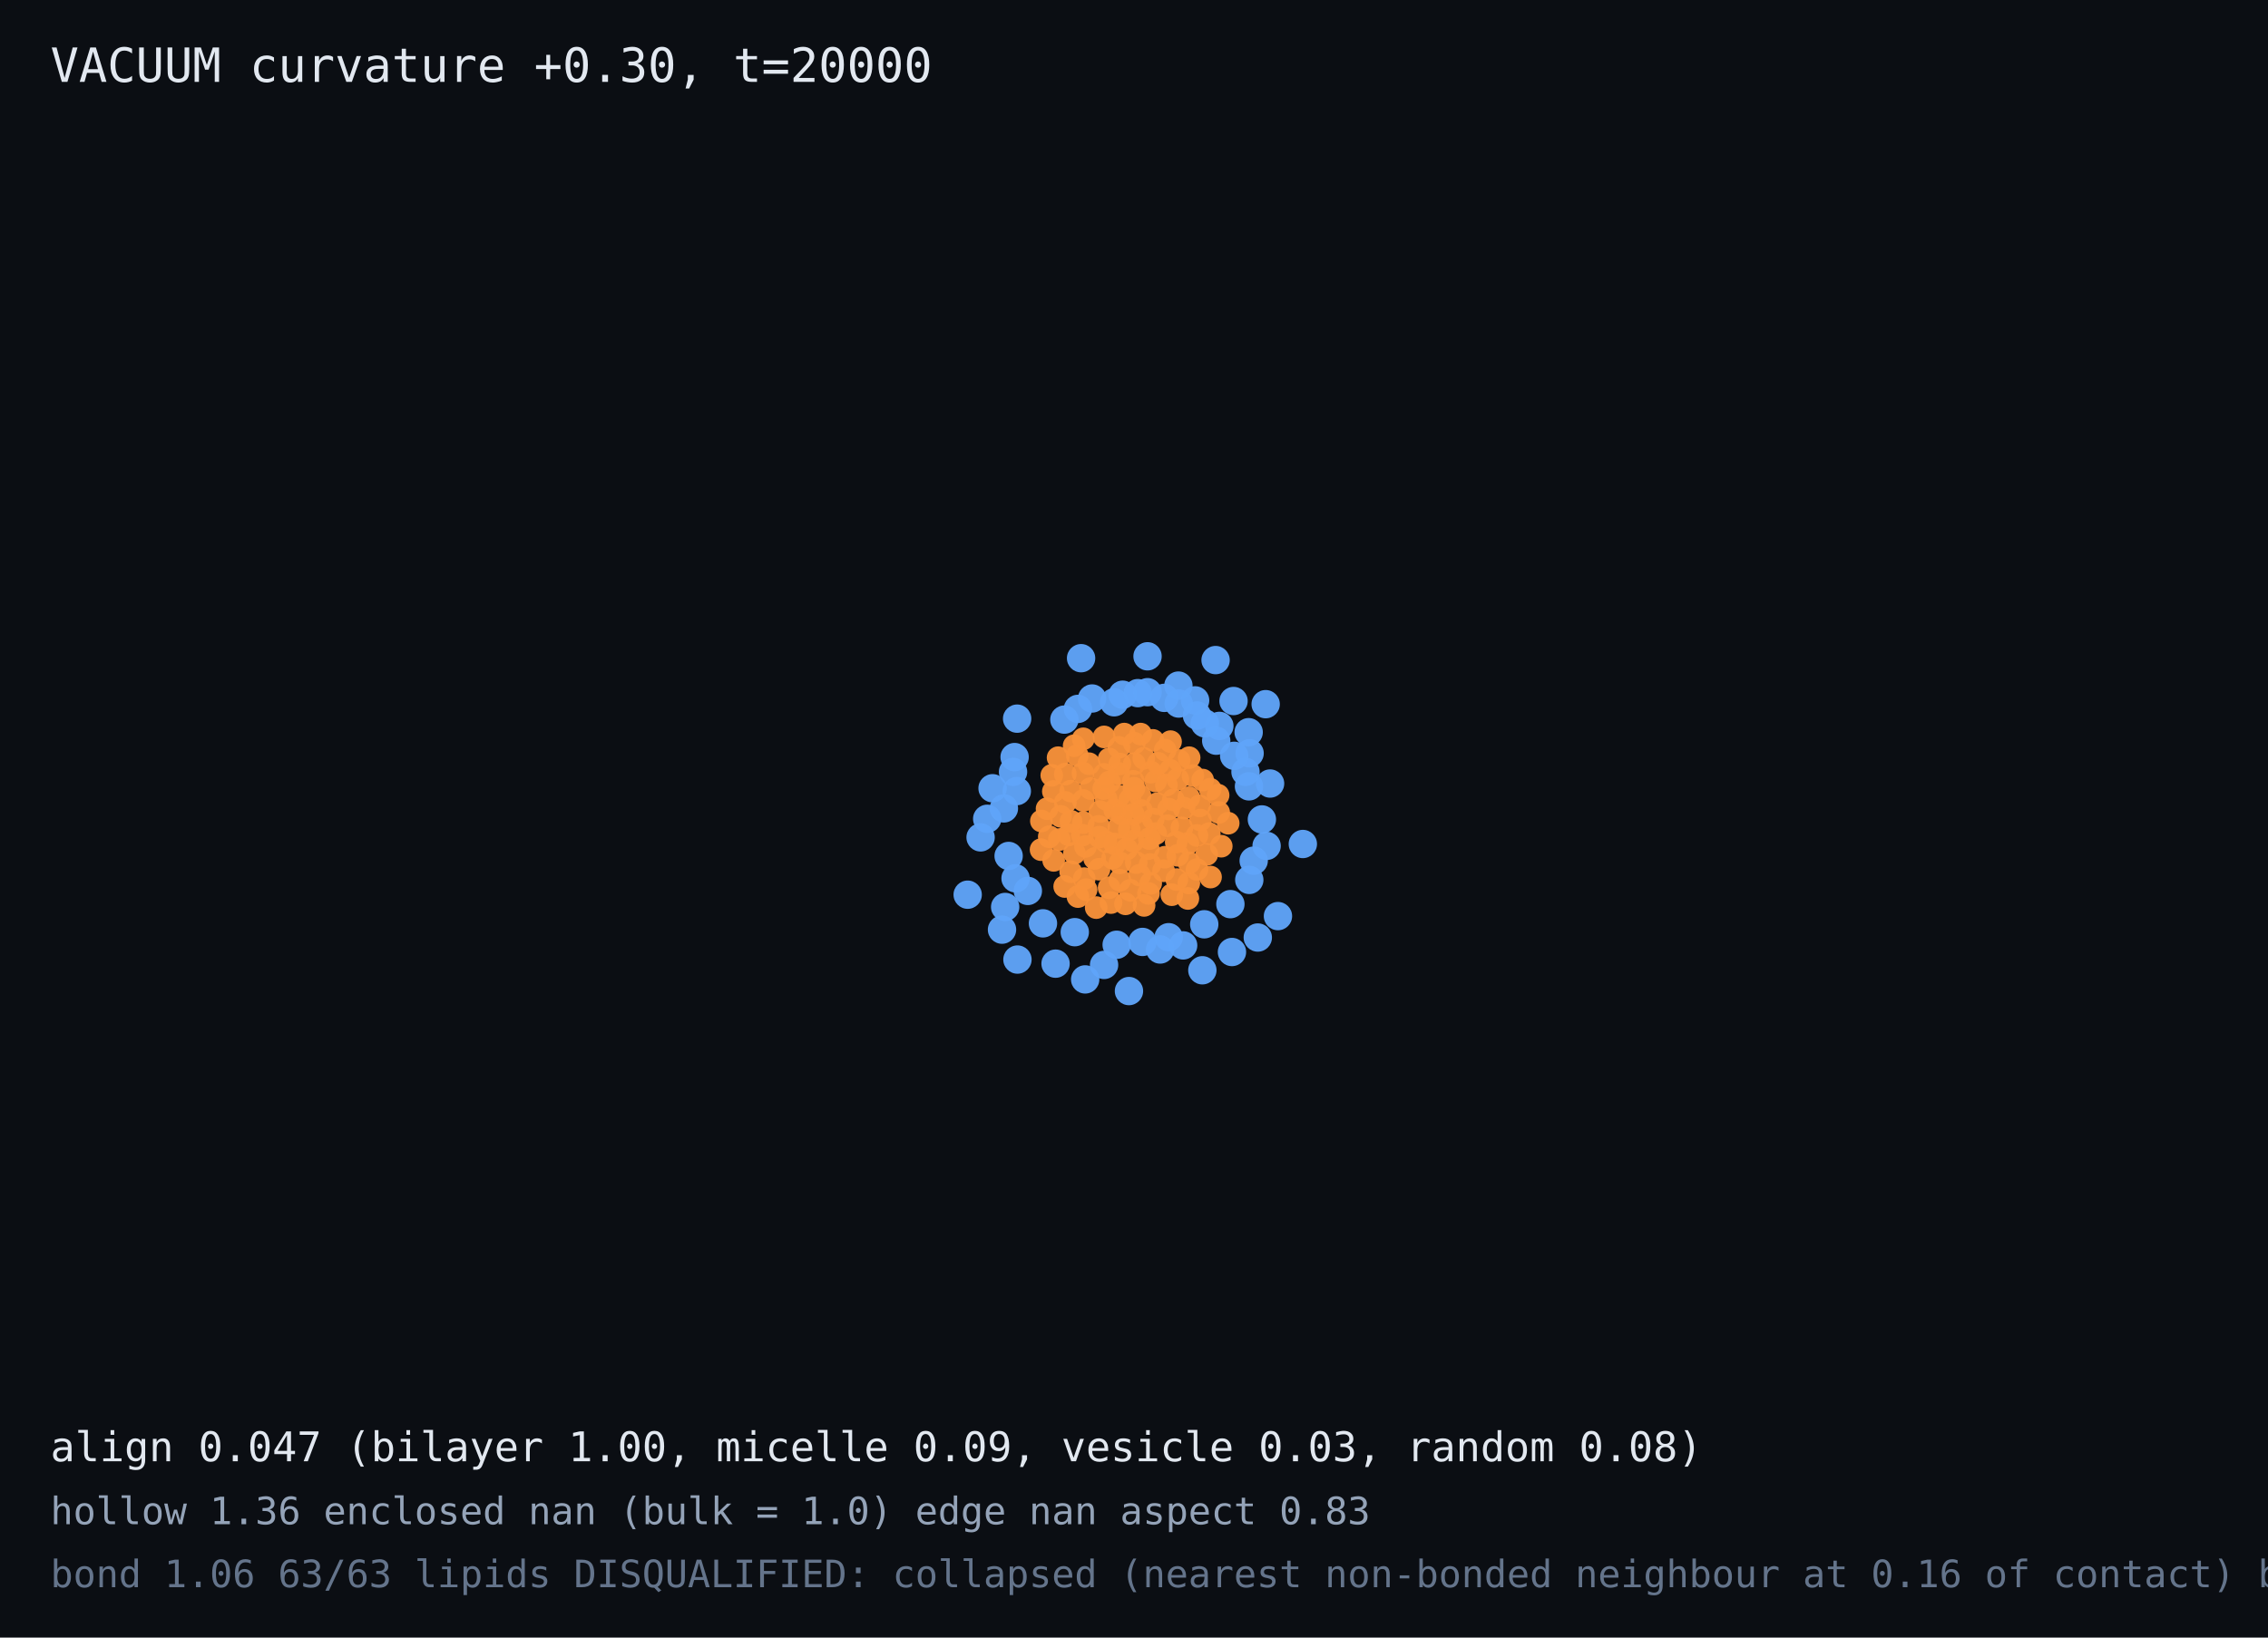
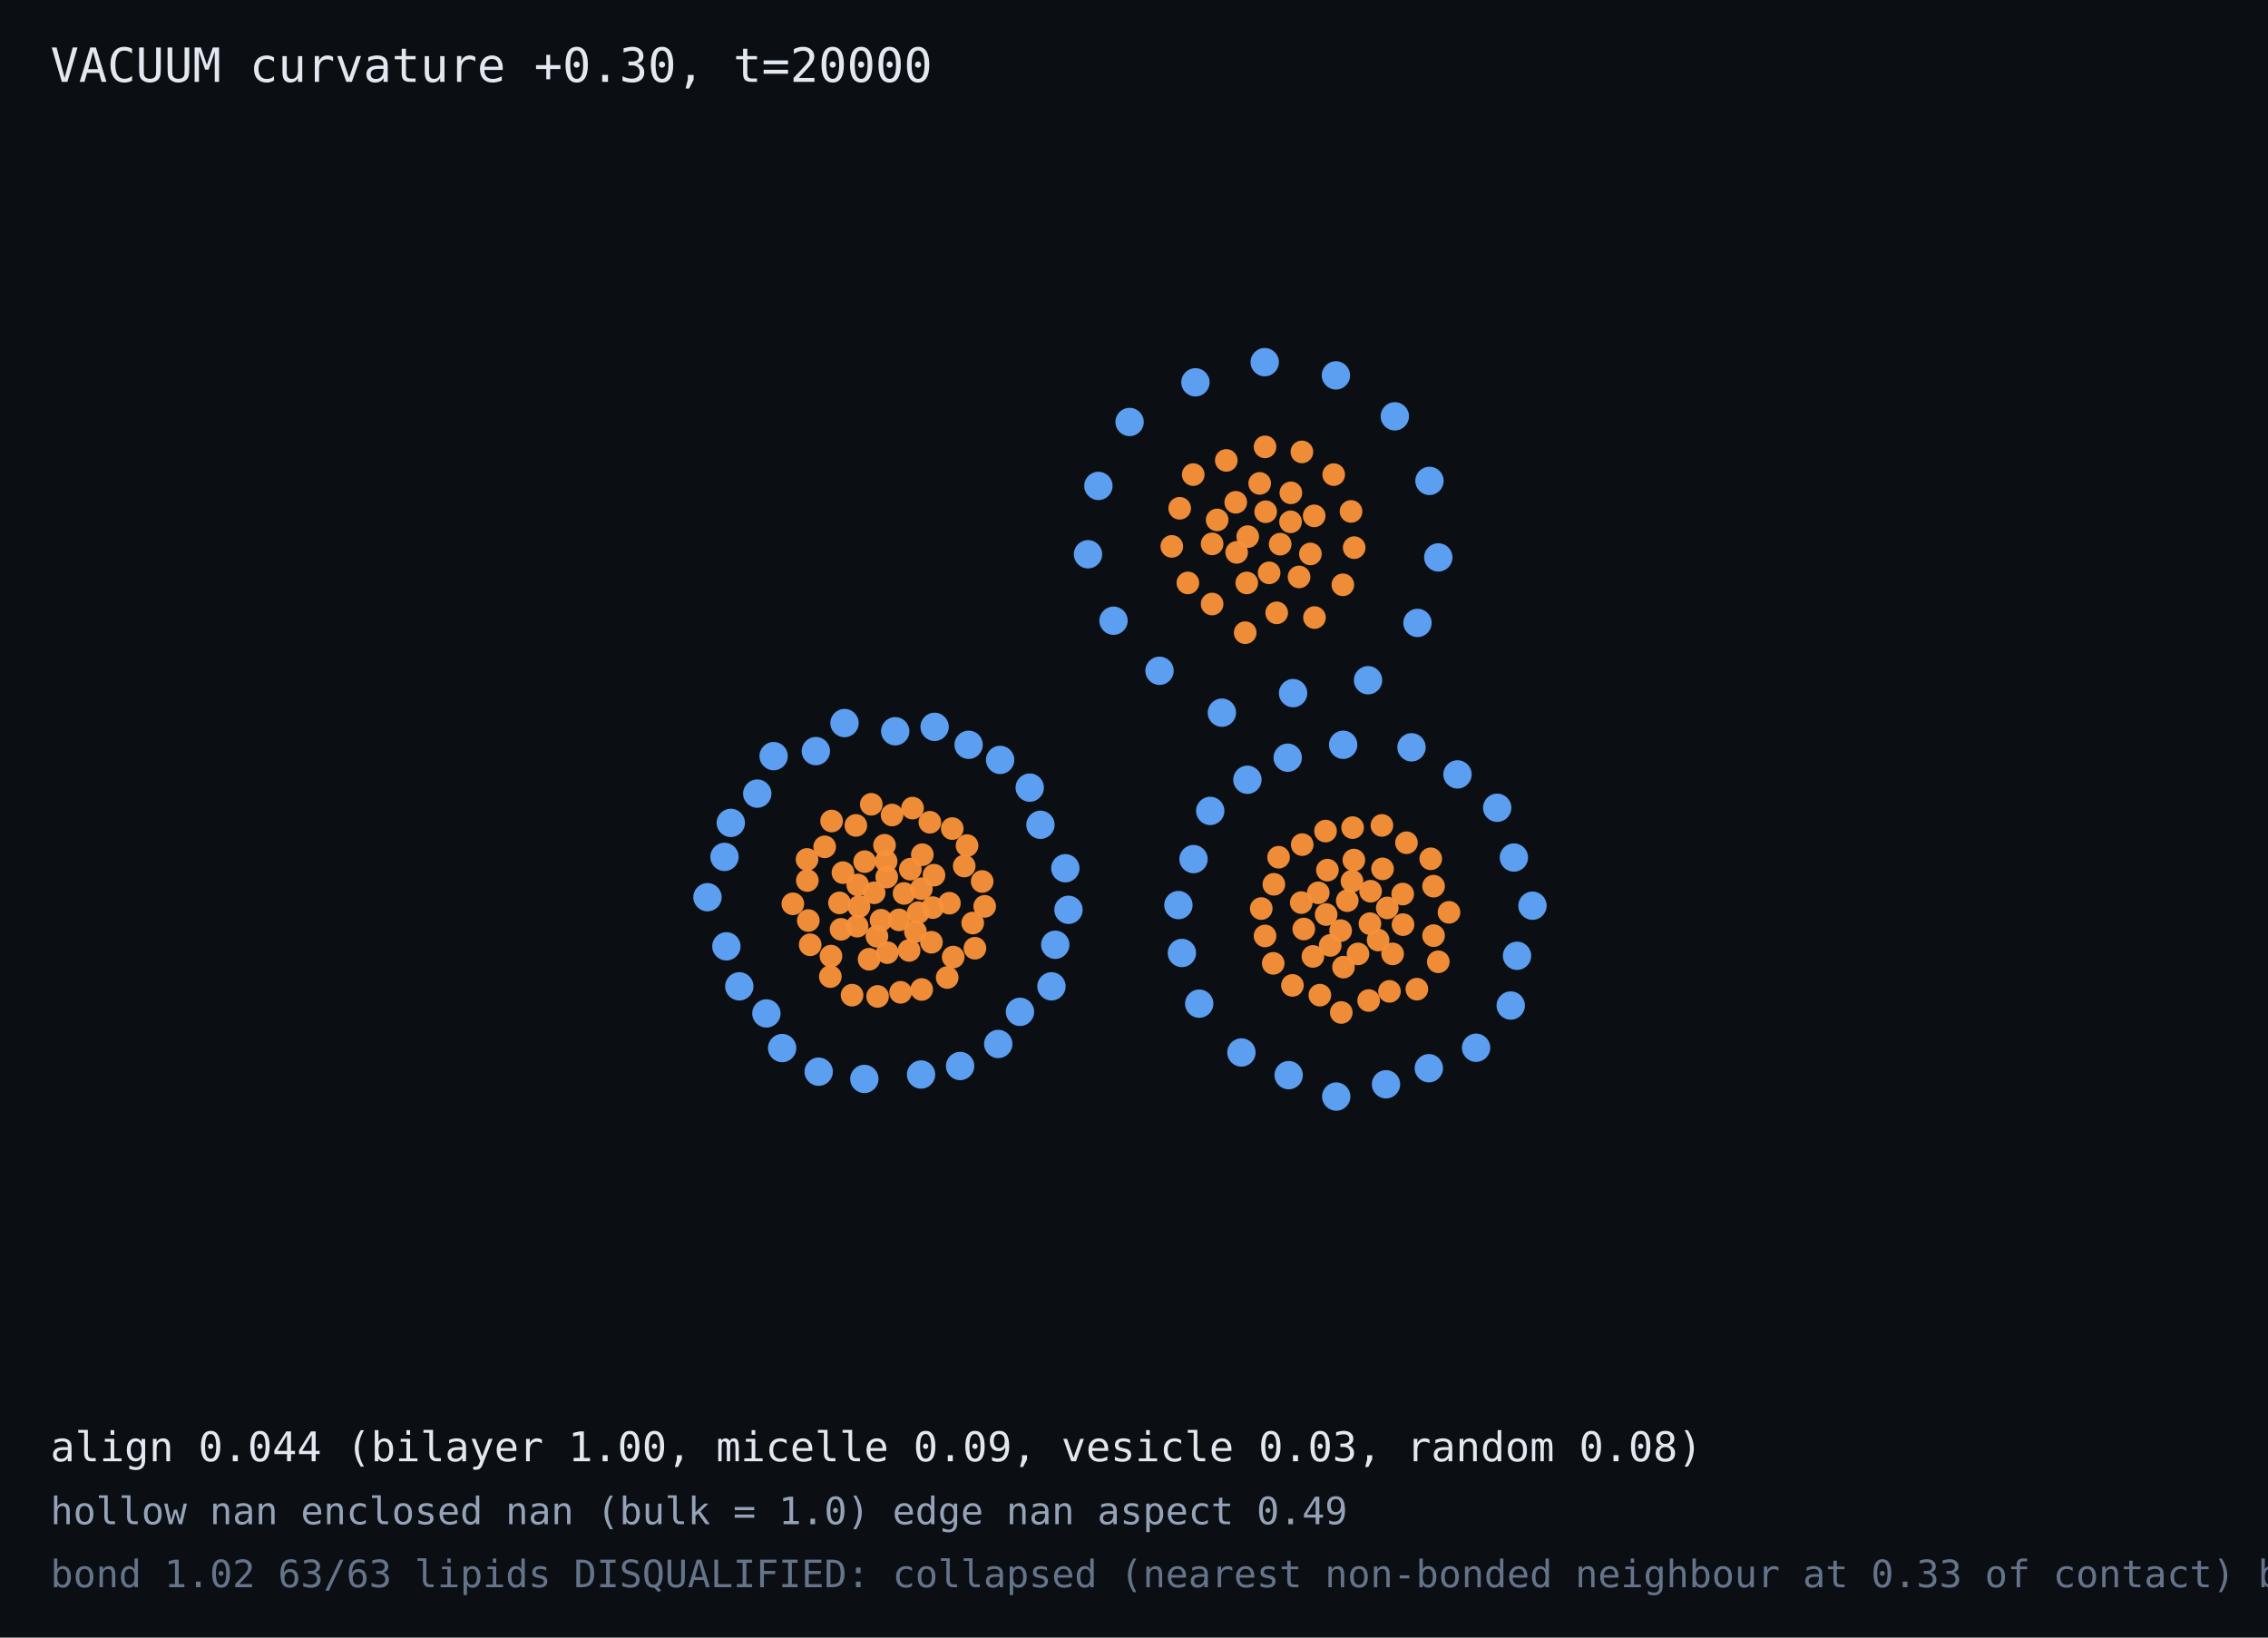
<svg xmlns="http://www.w3.org/2000/svg" width="720" height="520">
  <rect width="720" height="520" fill="#0b0e13" />
-   <circle cx="346.7" cy="221.8" r="4.5" fill="#60a5fa" opacity="0.95" />
-   <circle cx="355.2" cy="252.8" r="3.6" fill="#f9923a" opacity="0.95" />
-   <circle cx="369.8" cy="272.2" r="3.6" fill="#f9923a" opacity="0.95" />
-   <circle cx="321.6" cy="245.1" r="4.5" fill="#60a5fa" opacity="0.95" />
-   <circle cx="343.6" cy="265.2" r="3.6" fill="#f9923a" opacity="0.95" />
-   <circle cx="357.3" cy="287.0" r="3.6" fill="#f9923a" opacity="0.95" />
-   <circle cx="320.2" cy="271.8" r="4.5" fill="#60a5fa" opacity="0.95" />
-   <circle cx="348.9" cy="276.0" r="3.6" fill="#f9923a" opacity="0.95" />
-   <circle cx="372.0" cy="284.1" r="3.6" fill="#f9923a" opacity="0.95" />
-   <circle cx="362.7" cy="299.1" r="4.5" fill="#60a5fa" opacity="0.95" />
-   <circle cx="380.0" cy="276.1" r="3.6" fill="#f9923a" opacity="0.95" />
-   <circle cx="386.7" cy="252.5" r="3.6" fill="#f9923a" opacity="0.95" />
-   <circle cx="395.4" cy="245.1" r="4.5" fill="#60a5fa" opacity="0.95" />
-   <circle cx="365.4" cy="245.2" r="3.6" fill="#f9923a" opacity="0.95" />
-   <circle cx="341.0" cy="236.8" r="3.6" fill="#f9923a" opacity="0.95" />
-   <circle cx="402.1" cy="268.6" r="4.5" fill="#60a5fa" opacity="0.95" />
-   <circle cx="375.9" cy="256.6" r="3.6" fill="#f9923a" opacity="0.95" />
-   <circle cx="360.1" cy="236.0" r="3.6" fill="#f9923a" opacity="0.95" />
-   <circle cx="382.5" cy="229.7" r="4.5" fill="#60a5fa" opacity="0.95" />
-   <circle cx="361.9" cy="252.7" r="3.6" fill="#f9923a" opacity="0.95" />
-   <circle cx="334.4" cy="251.3" r="3.6" fill="#f9923a" opacity="0.95" />
-   <circle cx="385.9" cy="209.6" r="4.5" fill="#60a5fa" opacity="0.95" />
-   <circle cx="371.6" cy="235.5" r="3.6" fill="#f9923a" opacity="0.95" />
-   <circle cx="366.1" cy="260.1" r="3.6" fill="#f9923a" opacity="0.95" />
-   <circle cx="390.6" cy="287.1" r="4.5" fill="#60a5fa" opacity="0.95" />
-   <circle cx="381.1" cy="260.4" r="3.6" fill="#f9923a" opacity="0.95" />
-   <circle cx="369.9" cy="238.2" r="3.6" fill="#f9923a" opacity="0.95" />
-   <circle cx="358.4" cy="314.7" r="4.5" fill="#60a5fa" opacity="0.95" />
-   <circle cx="348.0" cy="288.2" r="3.6" fill="#f9923a" opacity="0.95" />
-   <circle cx="330.5" cy="269.8" r="3.6" fill="#f9923a" opacity="0.95" />
-   <circle cx="342.2" cy="225.1" r="4.5" fill="#60a5fa" opacity="0.95" />
-   <circle cx="353.9" cy="257.2" r="3.6" fill="#f9923a" opacity="0.95" />
-   <circle cx="377.1" cy="267.8" r="3.6" fill="#f9923a" opacity="0.95" />
-   <circle cx="322.8" cy="251.2" r="4.5" fill="#60a5fa" opacity="0.95" />
-   <circle cx="349.0" cy="265.8" r="3.6" fill="#f9923a" opacity="0.95" />
-   <circle cx="363.2" cy="287.5" r="3.6" fill="#f9923a" opacity="0.95" />
-   <circle cx="350.5" cy="306.4" r="4.5" fill="#60a5fa" opacity="0.95" />
-   <circle cx="338.0" cy="281.5" r="3.6" fill="#f9923a" opacity="0.95" />
-   <circle cx="332.4" cy="256.8" r="3.6" fill="#f9923a" opacity="0.95" />
-   <circle cx="374.1" cy="217.7" r="4.5" fill="#60a5fa" opacity="0.95" />
-   <circle cx="355.5" cy="242.6" r="3.6" fill="#f9923a" opacity="0.95" />
-   <circle cx="353.9" cy="268.0" r="3.6" fill="#f9923a" opacity="0.95" />
-   <circle cx="391.6" cy="222.6" r="4.5" fill="#60a5fa" opacity="0.95" />
-   <circle cx="371.5" cy="244.6" r="3.6" fill="#f9923a" opacity="0.95" />
-   <circle cx="349.2" cy="257.7" r="3.6" fill="#f9923a" opacity="0.95" />
-   <circle cx="375.6" cy="300.2" r="4.5" fill="#60a5fa" opacity="0.95" />
-   <circle cx="373.9" cy="271.6" r="3.6" fill="#f9923a" opacity="0.95" />
-   <circle cx="381.8" cy="247.7" r="3.6" fill="#f9923a" opacity="0.95" />
-   <circle cx="344.5" cy="311.0" r="4.5" fill="#60a5fa" opacity="0.95" />
-   <circle cx="344.8" cy="282.5" r="3.6" fill="#f9923a" opacity="0.95" />
-   <circle cx="330.6" cy="260.7" r="3.6" fill="#f9923a" opacity="0.95" />
-   <circle cx="331.1" cy="293.2" r="4.5" fill="#60a5fa" opacity="0.95" />
-   <circle cx="333.1" cy="265.7" r="3.6" fill="#f9923a" opacity="0.95" />
-   <circle cx="335.9" cy="240.6" r="3.6" fill="#f9923a" opacity="0.95" />
-   <circle cx="381.7" cy="308.1" r="4.5" fill="#60a5fa" opacity="0.95" />
-   <circle cx="384.3" cy="278.5" r="3.6" fill="#f9923a" opacity="0.95" />
-   <circle cx="371.0" cy="256.9" r="3.6" fill="#f9923a" opacity="0.95" />
-   <circle cx="307.2" cy="284.1" r="4.5" fill="#60a5fa" opacity="0.95" />
-   <circle cx="334.5" cy="273.2" r="3.6" fill="#f9923a" opacity="0.95" />
-   <circle cx="346.2" cy="250.4" r="3.6" fill="#f9923a" opacity="0.95" />
-   <circle cx="413.6" cy="268.0" r="4.5" fill="#60a5fa" opacity="0.95" />
-   <circle cx="386.9" cy="258.0" r="3.6" fill="#f9923a" opacity="0.95" />
-   <circle cx="362.4" cy="257.4" r="3.6" fill="#f9923a" opacity="0.95" />
-   <circle cx="380.0" cy="227.2" r="4.5" fill="#60a5fa" opacity="0.95" />
-   <circle cx="359.8" cy="248.1" r="3.6" fill="#f9923a" opacity="0.95" />
-   <circle cx="336.7" cy="259.2" r="3.6" fill="#f9923a" opacity="0.95" />
-   <circle cx="326.3" cy="282.9" r="4.5" fill="#60a5fa" opacity="0.95" />
-   <circle cx="355.5" cy="279.5" r="3.6" fill="#f9923a" opacity="0.95" />
-   <circle cx="375.2" cy="262.9" r="3.6" fill="#f9923a" opacity="0.95" />
-   <circle cx="313.4" cy="260.0" r="4.5" fill="#60a5fa" opacity="0.95" />
-   <circle cx="341.1" cy="270.9" r="3.6" fill="#f9923a" opacity="0.95" />
-   <circle cx="366.9" cy="264.7" r="3.6" fill="#f9923a" opacity="0.95" />
-   <circle cx="353.7" cy="223.0" r="4.5" fill="#60a5fa" opacity="0.95" />
-   <circle cx="358.7" cy="253.9" r="3.6" fill="#f9923a" opacity="0.95" />
-   <circle cx="361.8" cy="277.9" r="3.6" fill="#f9923a" opacity="0.95" />
-   <circle cx="356.4" cy="220.6" r="4.5" fill="#60a5fa" opacity="0.95" />
-   <circle cx="351.2" cy="253.8" r="3.6" fill="#f9923a" opacity="0.95" />
-   <circle cx="365.1" cy="274.5" r="3.6" fill="#f9923a" opacity="0.95" />
-   <circle cx="322.9" cy="228.2" r="4.5" fill="#60a5fa" opacity="0.95" />
-   <circle cx="339.9" cy="251.2" r="3.6" fill="#f9923a" opacity="0.95" />
-   <circle cx="359.7" cy="267.1" r="3.6" fill="#f9923a" opacity="0.95" />
-   <circle cx="341.2" cy="296.0" r="4.5" fill="#60a5fa" opacity="0.95" />
-   <circle cx="365.3" cy="280.5" r="3.6" fill="#f9923a" opacity="0.95" />
-   <circle cx="387.7" cy="268.7" r="3.6" fill="#f9923a" opacity="0.95" />
-   <circle cx="399.3" cy="297.7" r="4.5" fill="#60a5fa" opacity="0.95" />
-   <circle cx="377.4" cy="280.4" r="3.6" fill="#f9923a" opacity="0.95" />
-   <circle cx="358.5" cy="263.5" r="3.6" fill="#f9923a" opacity="0.95" />
-   <circle cx="396.7" cy="239.2" r="4.5" fill="#60a5fa" opacity="0.95" />
-   <circle cx="366.9" cy="248.0" r="3.6" fill="#f9923a" opacity="0.95" />
-   <circle cx="342.0" cy="239.9" r="3.6" fill="#f9923a" opacity="0.95" />
-   <circle cx="322.1" cy="240.4" r="4.5" fill="#60a5fa" opacity="0.95" />
-   <circle cx="339.3" cy="265.1" r="3.6" fill="#f9923a" opacity="0.95" />
-   <circle cx="352.7" cy="286.6" r="3.6" fill="#f9923a" opacity="0.95" />
-   <circle cx="364.3" cy="208.4" r="4.5" fill="#60a5fa" opacity="0.95" />
-   <circle cx="355.2" cy="237.3" r="3.6" fill="#f9923a" opacity="0.95" />
-   <circle cx="362.6" cy="262.4" r="3.6" fill="#f9923a" opacity="0.95" />
-   <circle cx="396.4" cy="232.5" r="4.5" fill="#60a5fa" opacity="0.95" />
-   <circle cx="370.3" cy="249.3" r="3.6" fill="#f9923a" opacity="0.95" />
-   <circle cx="343.8" cy="245.5" r="3.6" fill="#f9923a" opacity="0.95" />
-   <circle cx="405.7" cy="290.9" r="4.5" fill="#60a5fa" opacity="0.95" />
-   <circle cx="377.1" cy="285.3" r="3.6" fill="#f9923a" opacity="0.95" />
-   <circle cx="357.7" cy="269.6" r="3.6" fill="#f9923a" opacity="0.95" />
-   <circle cx="315.1" cy="250.3" r="4.5" fill="#60a5fa" opacity="0.95" />
-   <circle cx="343.9" cy="261.2" r="3.6" fill="#f9923a" opacity="0.95" />
-   <circle cx="358.8" cy="282.7" r="3.6" fill="#f9923a" opacity="0.95" />
-   <circle cx="337.9" cy="228.5" r="4.5" fill="#60a5fa" opacity="0.95" />
-   <circle cx="356.1" cy="258.5" r="3.6" fill="#f9923a" opacity="0.95" />
-   <circle cx="380.0" cy="265.3" r="3.6" fill="#f9923a" opacity="0.95" />
-   <circle cx="322.4" cy="278.9" r="4.5" fill="#60a5fa" opacity="0.95" />
-   <circle cx="352.1" cy="281.9" r="3.6" fill="#f9923a" opacity="0.95" />
-   <circle cx="373.4" cy="267.4" r="3.6" fill="#f9923a" opacity="0.95" />
-   <circle cx="374.2" cy="223.4" r="4.5" fill="#60a5fa" opacity="0.95" />
-   <circle cx="355.2" cy="245.6" r="3.6" fill="#f9923a" opacity="0.95" />
-   <circle cx="344.6" cy="268.8" r="3.6" fill="#f9923a" opacity="0.95" />
-   <circle cx="391.1" cy="302.3" r="4.5" fill="#60a5fa" opacity="0.95" />
-   <circle cx="373.6" cy="279.3" r="3.6" fill="#f9923a" opacity="0.95" />
-   <circle cx="367.4" cy="255.2" r="3.6" fill="#f9923a" opacity="0.95" />
-   <circle cx="379.4" cy="222.4" r="4.5" fill="#60a5fa" opacity="0.95" />
-   <circle cx="352.1" cy="241.0" r="3.6" fill="#f9923a" opacity="0.95" />
-   <circle cx="351.1" cy="267.3" r="3.6" fill="#f9923a" opacity="0.95" />
-   <circle cx="401.8" cy="223.6" r="4.5" fill="#60a5fa" opacity="0.95" />
-   <circle cx="377.5" cy="240.6" r="3.6" fill="#f9923a" opacity="0.95" />
-   <circle cx="359.8" cy="258.6" r="3.6" fill="#f9923a" opacity="0.95" />
-   <circle cx="386.1" cy="235.2" r="4.5" fill="#60a5fa" opacity="0.95" />
-   <circle cx="360.0" cy="250.3" r="3.6" fill="#f9923a" opacity="0.95" />
-   <circle cx="333.9" cy="246.2" r="3.6" fill="#f9923a" opacity="0.95" />
-   <circle cx="400.6" cy="260.2" r="4.5" fill="#60a5fa" opacity="0.95" />
-   <circle cx="370.7" cy="262.2" r="3.6" fill="#f9923a" opacity="0.95" />
-   <circle cx="347.5" cy="272.6" r="3.6" fill="#f9923a" opacity="0.95" />
-   <circle cx="318.7" cy="256.7" r="4.5" fill="#60a5fa" opacity="0.95" />
-   <circle cx="348.8" cy="262.4" r="3.6" fill="#f9923a" opacity="0.95" />
-   <circle cx="364.6" cy="283.7" r="3.6" fill="#f9923a" opacity="0.95" />
-   <circle cx="371.0" cy="297.6" r="4.5" fill="#60a5fa" opacity="0.95" />
-   <circle cx="383.1" cy="271.3" r="3.6" fill="#f9923a" opacity="0.95" />
-   <circle cx="378.7" cy="246.3" r="3.6" fill="#f9923a" opacity="0.95" />
-   <circle cx="323.0" cy="304.7" r="4.5" fill="#60a5fa" opacity="0.95" />
-   <circle cx="342.2" cy="284.7" r="3.6" fill="#f9923a" opacity="0.95" />
-   <circle cx="355.2" cy="262.7" r="3.6" fill="#f9923a" opacity="0.95" />
-   <circle cx="369.6" cy="221.6" r="4.5" fill="#60a5fa" opacity="0.95" />
-   <circle cx="350.5" cy="245.9" r="3.6" fill="#f9923a" opacity="0.95" />
-   <circle cx="353.2" cy="272.5" r="3.6" fill="#f9923a" opacity="0.95" />
-   <circle cx="398.0" cy="273.3" r="4.5" fill="#60a5fa" opacity="0.95" />
-   <circle cx="377.4" cy="253.3" r="3.6" fill="#f9923a" opacity="0.95" />
-   <circle cx="362.1" cy="233.1" r="3.6" fill="#f9923a" opacity="0.95" />
-   <circle cx="391.8" cy="240.0" r="4.5" fill="#60a5fa" opacity="0.95" />
-   <circle cx="363.1" cy="240.8" r="3.6" fill="#f9923a" opacity="0.95" />
-   <circle cx="338.2" cy="245.8" r="3.6" fill="#f9923a" opacity="0.95" />
-   <circle cx="382.3" cy="293.5" r="4.5" fill="#60a5fa" opacity="0.95" />
-   <circle cx="383.9" cy="264.7" r="3.6" fill="#f9923a" opacity="0.95" />
-   <circle cx="374.3" cy="241.5" r="3.6" fill="#f9923a" opacity="0.95" />
-   <circle cx="311.3" cy="265.9" r="4.5" fill="#60a5fa" opacity="0.95" />
-   <circle cx="340.0" cy="260.8" r="3.6" fill="#f9923a" opacity="0.95" />
-   <circle cx="364.9" cy="266.3" r="3.6" fill="#f9923a" opacity="0.95" />
-   <circle cx="335.1" cy="306.0" r="4.5" fill="#60a5fa" opacity="0.95" />
-   <circle cx="344.2" cy="279.0" r="3.6" fill="#f9923a" opacity="0.95" />
-   <circle cx="343.9" cy="254.2" r="3.6" fill="#f9923a" opacity="0.95" />
-   <circle cx="387.1" cy="230.5" r="4.5" fill="#60a5fa" opacity="0.95" />
-   <circle cx="360.1" cy="242.5" r="3.6" fill="#f9923a" opacity="0.95" />
-   <circle cx="338.2" cy="254.8" r="3.6" fill="#f9923a" opacity="0.95" />
-   <circle cx="396.5" cy="249.7" r="4.5" fill="#60a5fa" opacity="0.95" />
-   <circle cx="367.7" cy="242.4" r="3.6" fill="#f9923a" opacity="0.95" />
-   <circle cx="343.9" cy="234.6" r="3.6" fill="#f9923a" opacity="0.95" />
-   <circle cx="354.5" cy="300.0" r="4.5" fill="#60a5fa" opacity="0.95" />
-   <circle cx="369.4" cy="276.5" r="3.6" fill="#f9923a" opacity="0.95" />
-   <circle cx="389.9" cy="261.4" r="3.6" fill="#f9923a" opacity="0.95" />
-   <circle cx="318.1" cy="295.2" r="4.5" fill="#60a5fa" opacity="0.95" />
-   <circle cx="339.9" cy="276.8" r="3.6" fill="#f9923a" opacity="0.95" />
-   <circle cx="364.5" cy="269.5" r="3.6" fill="#f9923a" opacity="0.95" />
-   <circle cx="361.2" cy="220.1" r="4.5" fill="#60a5fa" opacity="0.95" />
-   <circle cx="350.4" cy="250.4" r="3.6" fill="#f9923a" opacity="0.95" />
-   <circle cx="360.7" cy="273.9" r="3.6" fill="#f9923a" opacity="0.95" />
-   <circle cx="364.3" cy="219.8" r="4.5" fill="#60a5fa" opacity="0.95" />
-   <circle cx="352.2" cy="248.3" r="3.6" fill="#f9923a" opacity="0.95" />
-   <circle cx="355.5" cy="274.0" r="3.6" fill="#f9923a" opacity="0.95" />
-   <circle cx="396.6" cy="279.4" r="4.5" fill="#60a5fa" opacity="0.95" />
-   <circle cx="380.8" cy="255.9" r="3.6" fill="#f9923a" opacity="0.95" />
-   <circle cx="366.0" cy="235.1" r="3.6" fill="#f9923a" opacity="0.95" />
-   <circle cx="343.2" cy="209.0" r="4.5" fill="#60a5fa" opacity="0.95" />
-   <circle cx="356.9" cy="233.1" r="3.6" fill="#f9923a" opacity="0.95" />
-   <circle cx="372.5" cy="254.0" r="3.6" fill="#f9923a" opacity="0.95" />
-   <circle cx="403.2" cy="248.8" r="4.5" fill="#60a5fa" opacity="0.95" />
-   <circle cx="373.9" cy="247.4" r="3.6" fill="#f9923a" opacity="0.95" />
-   <circle cx="350.5" cy="234.0" r="3.6" fill="#f9923a" opacity="0.95" />
-   <circle cx="368.3" cy="301.5" r="4.5" fill="#60a5fa" opacity="0.95" />
-   <circle cx="377.5" cy="274.0" r="3.6" fill="#f9923a" opacity="0.95" />
-   <circle cx="384.2" cy="250.6" r="3.6" fill="#f9923a" opacity="0.95" />
-   <circle cx="319.1" cy="288.0" r="4.5" fill="#60a5fa" opacity="0.95" />
-   <circle cx="336.3" cy="266.6" r="3.6" fill="#f9923a" opacity="0.95" />
-   <circle cx="345.7" cy="242.5" r="3.6" fill="#f9923a" opacity="0.95" />
+   <circle cx="408.8" cy="240.6" r="4.5" fill="#60a5fa" opacity="0.95" />
+   <circle cx="420.8" cy="263.9" r="3.6" fill="#f9923a" opacity="0.95" />
+   <circle cx="421.0" cy="290.4" r="3.6" fill="#f9923a" opacity="0.95" />
+   <circle cx="232.0" cy="261.3" r="4.5" fill="#60a5fa" opacity="0.95" />
+   <circle cx="256.2" cy="272.9" r="3.6" fill="#f9923a" opacity="0.95" />
+   <circle cx="272.1" cy="294.1" r="3.6" fill="#f9923a" opacity="0.95" />
+   <circle cx="284.2" cy="232.2" r="4.5" fill="#60a5fa" opacity="0.95" />
+   <circle cx="283.2" cy="258.8" r="3.6" fill="#f9923a" opacity="0.95" />
+   <circle cx="287.0" cy="283.7" r="3.6" fill="#f9923a" opacity="0.95" />
+   <circle cx="396.0" cy="247.6" r="4.5" fill="#60a5fa" opacity="0.95" />
+   <circle cx="413.4" cy="268.2" r="3.6" fill="#f9923a" opacity="0.95" />
+   <circle cx="413.9" cy="295.0" r="3.6" fill="#f9923a" opacity="0.95" />
+   <circle cx="456.6" cy="177.0" r="4.5" fill="#60a5fa" opacity="0.95" />
+   <circle cx="429.9" cy="173.9" r="3.6" fill="#f9923a" opacity="0.95" />
+   <circle cx="409.8" cy="156.5" r="3.6" fill="#f9923a" opacity="0.95" />
+   <circle cx="468.6" cy="332.7" r="4.5" fill="#60a5fa" opacity="0.95" />
+   <circle cx="449.8" cy="314.1" r="3.6" fill="#f9923a" opacity="0.95" />
+   <circle cx="434.9" cy="293.3" r="3.6" fill="#f9923a" opacity="0.95" />
+   <circle cx="339.2" cy="288.9" r="4.5" fill="#60a5fa" opacity="0.95" />
+   <circle cx="312.6" cy="287.8" r="3.6" fill="#f9923a" opacity="0.95" />
+   <circle cx="289.0" cy="276.0" r="3.6" fill="#f9923a" opacity="0.95" />
+   <circle cx="450.0" cy="197.8" r="4.5" fill="#60a5fa" opacity="0.95" />
+   <circle cx="426.3" cy="185.7" r="3.6" fill="#f9923a" opacity="0.95" />
+   <circle cx="409.7" cy="165.7" r="3.6" fill="#f9923a" opacity="0.95" />
+   <circle cx="479.6" cy="319.3" r="4.5" fill="#60a5fa" opacity="0.95" />
+   <circle cx="456.6" cy="305.4" r="3.6" fill="#f9923a" opacity="0.95" />
+   <circle cx="431.1" cy="302.9" r="3.6" fill="#f9923a" opacity="0.95" />
+   <circle cx="333.8" cy="313.2" r="4.5" fill="#60a5fa" opacity="0.95" />
+   <circle cx="309.5" cy="301.1" r="3.6" fill="#f9923a" opacity="0.95" />
+   <circle cx="296.5" cy="277.9" r="3.6" fill="#f9923a" opacity="0.95" />
+   <circle cx="335.0" cy="300.0" r="4.5" fill="#60a5fa" opacity="0.95" />
+   <circle cx="308.8" cy="293.1" r="3.6" fill="#f9923a" opacity="0.95" />
+   <circle cx="292.8" cy="271.4" r="3.6" fill="#f9923a" opacity="0.95" />
+   <circle cx="268.1" cy="229.6" r="4.5" fill="#60a5fa" opacity="0.95" />
+   <circle cx="276.6" cy="255.4" r="3.6" fill="#f9923a" opacity="0.95" />
+   <circle cx="272.3" cy="281.0" r="3.6" fill="#f9923a" opacity="0.95" />
+   <circle cx="304.8" cy="338.5" r="4.5" fill="#60a5fa" opacity="0.95" />
+   <circle cx="292.6" cy="314.2" r="3.6" fill="#f9923a" opacity="0.95" />
+   <circle cx="296.1" cy="288.2" r="3.6" fill="#f9923a" opacity="0.95" />
+   <circle cx="348.7" cy="154.3" r="4.5" fill="#60a5fa" opacity="0.95" />
+   <circle cx="374.5" cy="161.4" r="3.6" fill="#f9923a" opacity="0.95" />
+   <circle cx="399.9" cy="153.5" r="3.6" fill="#f9923a" opacity="0.95" />
+   <circle cx="442.8" cy="132.2" r="4.5" fill="#60a5fa" opacity="0.95" />
+   <circle cx="423.4" cy="150.7" r="3.6" fill="#f9923a" opacity="0.95" />
+   <circle cx="416.0" cy="175.9" r="3.6" fill="#f9923a" opacity="0.95" />
+   <circle cx="380.7" cy="318.7" r="4.5" fill="#60a5fa" opacity="0.95" />
+   <circle cx="404.2" cy="305.9" r="3.6" fill="#f9923a" opacity="0.95" />
+   <circle cx="418.5" cy="283.5" r="3.6" fill="#f9923a" opacity="0.95" />
+   <circle cx="323.8" cy="321.3" r="4.5" fill="#60a5fa" opacity="0.95" />
+   <circle cx="302.6" cy="303.9" r="3.6" fill="#f9923a" opacity="0.95" />
+   <circle cx="275.9" cy="304.6" r="3.6" fill="#f9923a" opacity="0.95" />
+   <circle cx="259.9" cy="340.3" r="4.5" fill="#60a5fa" opacity="0.95" />
+   <circle cx="270.5" cy="316.0" r="3.6" fill="#f9923a" opacity="0.95" />
+   <circle cx="279.7" cy="292.2" r="3.6" fill="#f9923a" opacity="0.95" />
+   <circle cx="409.1" cy="341.4" r="4.5" fill="#60a5fa" opacity="0.95" />
+   <circle cx="419.0" cy="316.0" r="3.6" fill="#f9923a" opacity="0.95" />
+   <circle cx="442.1" cy="302.9" r="3.6" fill="#f9923a" opacity="0.95" />
+   <circle cx="234.7" cy="313.2" r="4.5" fill="#60a5fa" opacity="0.95" />
+   <circle cx="257.2" cy="300.0" r="3.6" fill="#f9923a" opacity="0.95" />
+   <circle cx="277.5" cy="283.5" r="3.6" fill="#f9923a" opacity="0.95" />
+   <circle cx="481.6" cy="303.5" r="4.5" fill="#60a5fa" opacity="0.95" />
+   <circle cx="455.1" cy="297.1" r="3.6" fill="#f9923a" opacity="0.95" />
+   <circle cx="438.9" cy="275.9" r="3.6" fill="#f9923a" opacity="0.95" />
+   <circle cx="379.5" cy="121.4" r="4.5" fill="#60a5fa" opacity="0.95" />
+   <circle cx="389.3" cy="146.2" r="3.6" fill="#f9923a" opacity="0.95" />
+   <circle cx="384.8" cy="172.7" r="3.6" fill="#f9923a" opacity="0.95" />
+   <circle cx="248.3" cy="332.8" r="4.5" fill="#60a5fa" opacity="0.95" />
+   <circle cx="263.6" cy="310.1" r="3.6" fill="#f9923a" opacity="0.95" />
+   <circle cx="288.6" cy="301.8" r="3.6" fill="#f9923a" opacity="0.95" />
+   <circle cx="230.6" cy="300.5" r="4.5" fill="#60a5fa" opacity="0.95" />
+   <circle cx="256.6" cy="292.3" r="3.6" fill="#f9923a" opacity="0.95" />
+   <circle cx="281.7" cy="302.5" r="3.6" fill="#f9923a" opacity="0.95" />
+   <circle cx="326.9" cy="250.1" r="4.5" fill="#60a5fa" opacity="0.95" />
+   <circle cx="307.0" cy="268.5" r="3.6" fill="#f9923a" opacity="0.95" />
+   <circle cx="281.3" cy="273.5" r="3.6" fill="#f9923a" opacity="0.95" />
+   <circle cx="307.5" cy="236.5" r="4.5" fill="#60a5fa" opacity="0.95" />
+   <circle cx="295.2" cy="261.1" r="3.6" fill="#f9923a" opacity="0.95" />
+   <circle cx="301.4" cy="286.8" r="3.6" fill="#f9923a" opacity="0.95" />
+   <circle cx="345.4" cy="176.0" r="4.5" fill="#60a5fa" opacity="0.95" />
+   <circle cx="372.0" cy="173.5" r="3.6" fill="#f9923a" opacity="0.95" />
+   <circle cx="395.8" cy="185.1" r="3.6" fill="#f9923a" opacity="0.95" />
+   <circle cx="375.2" cy="302.6" r="4.5" fill="#60a5fa" opacity="0.95" />
+   <circle cx="401.6" cy="297.2" r="3.6" fill="#f9923a" opacity="0.95" />
+   <circle cx="426.5" cy="307.1" r="3.6" fill="#f9923a" opacity="0.95" />
+   <circle cx="440.0" cy="344.3" r="4.5" fill="#60a5fa" opacity="0.95" />
+   <circle cx="434.5" cy="317.7" r="3.6" fill="#f9923a" opacity="0.95" />
+   <circle cx="445.4" cy="293.6" r="3.6" fill="#f9923a" opacity="0.95" />
+   <circle cx="453.8" cy="152.7" r="4.5" fill="#60a5fa" opacity="0.95" />
+   <circle cx="428.9" cy="162.4" r="3.6" fill="#f9923a" opacity="0.95" />
+   <circle cx="412.4" cy="183.2" r="3.6" fill="#f9923a" opacity="0.95" />
+   <circle cx="240.4" cy="252.0" r="4.5" fill="#60a5fa" opacity="0.95" />
+   <circle cx="261.8" cy="268.9" r="3.6" fill="#f9923a" opacity="0.95" />
+   <circle cx="267.0" cy="295.1" r="3.6" fill="#f9923a" opacity="0.95" />
+   <circle cx="358.6" cy="134.0" r="4.5" fill="#60a5fa" opacity="0.95" />
+   <circle cx="378.8" cy="150.7" r="3.6" fill="#f9923a" opacity="0.95" />
+   <circle cx="401.8" cy="162.5" r="3.6" fill="#f9923a" opacity="0.95" />
+   <circle cx="448.1" cy="237.3" r="4.5" fill="#60a5fa" opacity="0.95" />
+   <circle cx="438.7" cy="262.1" r="3.6" fill="#f9923a" opacity="0.95" />
+   <circle cx="440.4" cy="288.3" r="3.6" fill="#f9923a" opacity="0.95" />
+   <circle cx="453.6" cy="339.2" r="4.5" fill="#60a5fa" opacity="0.95" />
+   <circle cx="441.1" cy="314.8" r="3.6" fill="#f9923a" opacity="0.95" />
+   <circle cx="416.8" cy="303.7" r="3.6" fill="#f9923a" opacity="0.95" />
+   <circle cx="245.6" cy="240.1" r="4.5" fill="#60a5fa" opacity="0.95" />
+   <circle cx="264.0" cy="260.7" r="3.6" fill="#f9923a" opacity="0.95" />
+   <circle cx="266.5" cy="286.7" r="3.6" fill="#f9923a" opacity="0.95" />
+   <circle cx="368.1" cy="213.0" r="4.5" fill="#60a5fa" opacity="0.95" />
+   <circle cx="384.8" cy="191.8" r="3.6" fill="#f9923a" opacity="0.95" />
+   <circle cx="386.4" cy="165.1" r="3.6" fill="#f9923a" opacity="0.95" />
+   <circle cx="292.4" cy="341.2" r="4.5" fill="#60a5fa" opacity="0.95" />
+   <circle cx="285.9" cy="315.1" r="3.6" fill="#f9923a" opacity="0.95" />
+   <circle cx="291.5" cy="289.8" r="3.6" fill="#f9923a" opacity="0.95" />
+   <circle cx="353.5" cy="197.1" r="4.5" fill="#60a5fa" opacity="0.95" />
+   <circle cx="377.1" cy="185.1" r="3.6" fill="#f9923a" opacity="0.95" />
+   <circle cx="402.9" cy="181.9" r="3.6" fill="#f9923a" opacity="0.95" />
+   <circle cx="424.2" cy="348.2" r="4.5" fill="#60a5fa" opacity="0.95" />
+   <circle cx="425.8" cy="321.5" r="3.6" fill="#f9923a" opacity="0.95" />
+   <circle cx="437.5" cy="298.5" r="3.6" fill="#f9923a" opacity="0.95" />
+   <circle cx="401.5" cy="115.0" r="4.5" fill="#60a5fa" opacity="0.95" />
+   <circle cx="401.6" cy="141.9" r="3.6" fill="#f9923a" opacity="0.95" />
+   <circle cx="417.2" cy="163.8" r="3.6" fill="#f9923a" opacity="0.95" />
+   <circle cx="462.7" cy="245.9" r="4.5" fill="#60a5fa" opacity="0.95" />
+   <circle cx="446.5" cy="267.6" r="3.6" fill="#f9923a" opacity="0.95" />
+   <circle cx="421.4" cy="276.3" r="3.6" fill="#f9923a" opacity="0.95" />
+   <circle cx="424.1" cy="119.2" r="4.5" fill="#60a5fa" opacity="0.95" />
+   <circle cx="413.3" cy="143.5" r="3.6" fill="#f9923a" opacity="0.95" />
+   <circle cx="392.3" cy="159.5" r="3.6" fill="#f9923a" opacity="0.95" />
+   <circle cx="338.2" cy="275.7" r="4.5" fill="#60a5fa" opacity="0.95" />
+   <circle cx="311.8" cy="279.9" r="3.6" fill="#f9923a" opacity="0.95" />
+   <circle cx="290.6" cy="295.8" r="3.6" fill="#f9923a" opacity="0.95" />
+   <circle cx="259.0" cy="238.5" r="4.5" fill="#60a5fa" opacity="0.95" />
+   <circle cx="271.7" cy="262.1" r="3.6" fill="#f9923a" opacity="0.95" />
+   <circle cx="272.7" cy="287.9" r="3.6" fill="#f9923a" opacity="0.95" />
+   <circle cx="374.1" cy="287.4" r="4.5" fill="#60a5fa" opacity="0.95" />
+   <circle cx="400.4" cy="288.5" r="3.6" fill="#f9923a" opacity="0.95" />
+   <circle cx="425.6" cy="295.5" r="3.6" fill="#f9923a" opacity="0.95" />
+   <circle cx="274.4" cy="342.6" r="4.5" fill="#60a5fa" opacity="0.95" />
+   <circle cx="278.6" cy="316.4" r="3.6" fill="#f9923a" opacity="0.95" />
+   <circle cx="285.4" cy="292.1" r="3.6" fill="#f9923a" opacity="0.95" />
+   <circle cx="317.5" cy="241.3" r="4.5" fill="#60a5fa" opacity="0.95" />
+   <circle cx="302.3" cy="263.1" r="3.6" fill="#f9923a" opacity="0.95" />
+   <circle cx="281.5" cy="278.5" r="3.6" fill="#f9923a" opacity="0.95" />
+   <circle cx="486.5" cy="287.6" r="4.5" fill="#60a5fa" opacity="0.95" />
+   <circle cx="460.0" cy="289.7" r="3.6" fill="#f9923a" opacity="0.95" />
+   <circle cx="435.1" cy="283.0" r="3.6" fill="#f9923a" opacity="0.95" />
+   <circle cx="410.5" cy="220.1" r="4.5" fill="#60a5fa" opacity="0.95" />
+   <circle cx="405.3" cy="194.6" r="3.6" fill="#f9923a" opacity="0.95" />
+   <circle cx="396.1" cy="170.4" r="3.6" fill="#f9923a" opacity="0.95" />
+   <circle cx="384.2" cy="257.5" r="4.5" fill="#60a5fa" opacity="0.95" />
+   <circle cx="405.9" cy="272.2" r="3.6" fill="#f9923a" opacity="0.95" />
+   <circle cx="427.7" cy="286.0" r="3.6" fill="#f9923a" opacity="0.95" />
+   <circle cx="224.6" cy="284.9" r="4.5" fill="#60a5fa" opacity="0.95" />
+   <circle cx="251.7" cy="287.0" r="3.6" fill="#f9923a" opacity="0.95" />
+   <circle cx="274.5" cy="273.6" r="3.6" fill="#f9923a" opacity="0.95" />
+   <circle cx="316.9" cy="331.5" r="4.5" fill="#60a5fa" opacity="0.95" />
+   <circle cx="300.7" cy="310.4" r="3.6" fill="#f9923a" opacity="0.95" />
+   <circle cx="278.4" cy="297.3" r="3.6" fill="#f9923a" opacity="0.95" />
+   <circle cx="426.4" cy="236.5" r="4.5" fill="#60a5fa" opacity="0.95" />
+   <circle cx="429.4" cy="262.8" r="3.6" fill="#f9923a" opacity="0.95" />
+   <circle cx="445.3" cy="283.9" r="3.6" fill="#f9923a" opacity="0.95" />
+   <circle cx="480.6" cy="272.3" r="4.5" fill="#60a5fa" opacity="0.95" />
+   <circle cx="455.1" cy="281.4" r="3.6" fill="#f9923a" opacity="0.95" />
+   <circle cx="429.8" cy="273.1" r="3.6" fill="#f9923a" opacity="0.95" />
+   <circle cx="378.9" cy="272.8" r="4.5" fill="#60a5fa" opacity="0.95" />
+   <circle cx="404.4" cy="280.8" r="3.6" fill="#f9923a" opacity="0.95" />
+   <circle cx="422.3" cy="300.2" r="3.6" fill="#f9923a" opacity="0.95" />
+   <circle cx="243.3" cy="321.8" r="4.5" fill="#60a5fa" opacity="0.95" />
+   <circle cx="263.8" cy="303.6" r="3.6" fill="#f9923a" opacity="0.95" />
+   <circle cx="267.6" cy="277.1" r="3.6" fill="#f9923a" opacity="0.95" />
+   <circle cx="296.7" cy="230.8" r="4.5" fill="#60a5fa" opacity="0.95" />
+   <circle cx="289.7" cy="256.6" r="3.6" fill="#f9923a" opacity="0.95" />
+   <circle cx="292.5" cy="282.2" r="3.6" fill="#f9923a" opacity="0.95" />
+   <circle cx="330.3" cy="261.9" r="4.5" fill="#60a5fa" opacity="0.95" />
+   <circle cx="306.1" cy="275.0" r="3.6" fill="#f9923a" opacity="0.95" />
+   <circle cx="295.7" cy="299.2" r="3.6" fill="#f9923a" opacity="0.95" />
+   <circle cx="387.9" cy="226.3" r="4.5" fill="#60a5fa" opacity="0.95" />
+   <circle cx="395.3" cy="200.9" r="3.6" fill="#f9923a" opacity="0.95" />
+   <circle cx="392.6" cy="175.4" r="3.6" fill="#f9923a" opacity="0.95" />
+   <circle cx="434.3" cy="216.0" r="4.5" fill="#60a5fa" opacity="0.95" />
+   <circle cx="417.3" cy="196.1" r="3.6" fill="#f9923a" opacity="0.95" />
+   <circle cx="406.4" cy="172.8" r="3.6" fill="#f9923a" opacity="0.95" />
+   <circle cx="475.3" cy="256.5" r="4.5" fill="#60a5fa" opacity="0.95" />
+   <circle cx="454.2" cy="272.7" r="3.6" fill="#f9923a" opacity="0.95" />
+   <circle cx="429.2" cy="279.8" r="3.6" fill="#f9923a" opacity="0.95" />
+   <circle cx="394.1" cy="334.2" r="4.5" fill="#60a5fa" opacity="0.95" />
+   <circle cx="410.3" cy="312.9" r="3.6" fill="#f9923a" opacity="0.95" />
+   <circle cx="413.1" cy="286.6" r="3.6" fill="#f9923a" opacity="0.95" />
+   <circle cx="230.0" cy="272.1" r="4.5" fill="#60a5fa" opacity="0.95" />
+   <circle cx="256.3" cy="279.6" r="3.6" fill="#f9923a" opacity="0.95" />
+   <circle cx="280.8" cy="268.4" r="3.6" fill="#f9923a" opacity="0.95" />
  <text x="16" y="26" fill="#e2e8f0" font-family="monospace" font-size="15">VACUUM curvature +0.30, t=20000</text>
-   <text x="16" y="464" fill="#e2e8f0" font-family="monospace" font-size="13">align 0.047  (bilayer 1.00, micelle 0.09, vesicle 0.03, random 0.08)</text>
-   <text x="16" y="484" fill="#94a3b8" font-family="monospace" font-size="12">hollow 1.36   enclosed nan (bulk = 1.0)   edge nan   aspect 0.83</text>
-   <text x="16" y="504" fill="#64748b" font-family="monospace" font-size="12">bond 1.06   63/63 lipids   DISQUALIFIED: collapsed (nearest non-bonded neighbour at 0.16 of contact)   blue=head orange=tail faint=water</text>
+   <text x="16" y="464" fill="#e2e8f0" font-family="monospace" font-size="13">align 0.044  (bilayer 1.00, micelle 0.09, vesicle 0.03, random 0.08)</text>
+   <text x="16" y="484" fill="#94a3b8" font-family="monospace" font-size="12">hollow nan   enclosed nan (bulk = 1.0)   edge nan   aspect 0.49</text>
+   <text x="16" y="504" fill="#64748b" font-family="monospace" font-size="12">bond 1.02   63/63 lipids   DISQUALIFIED: collapsed (nearest non-bonded neighbour at 0.33 of contact)   blue=head orange=tail faint=water</text>
</svg>
